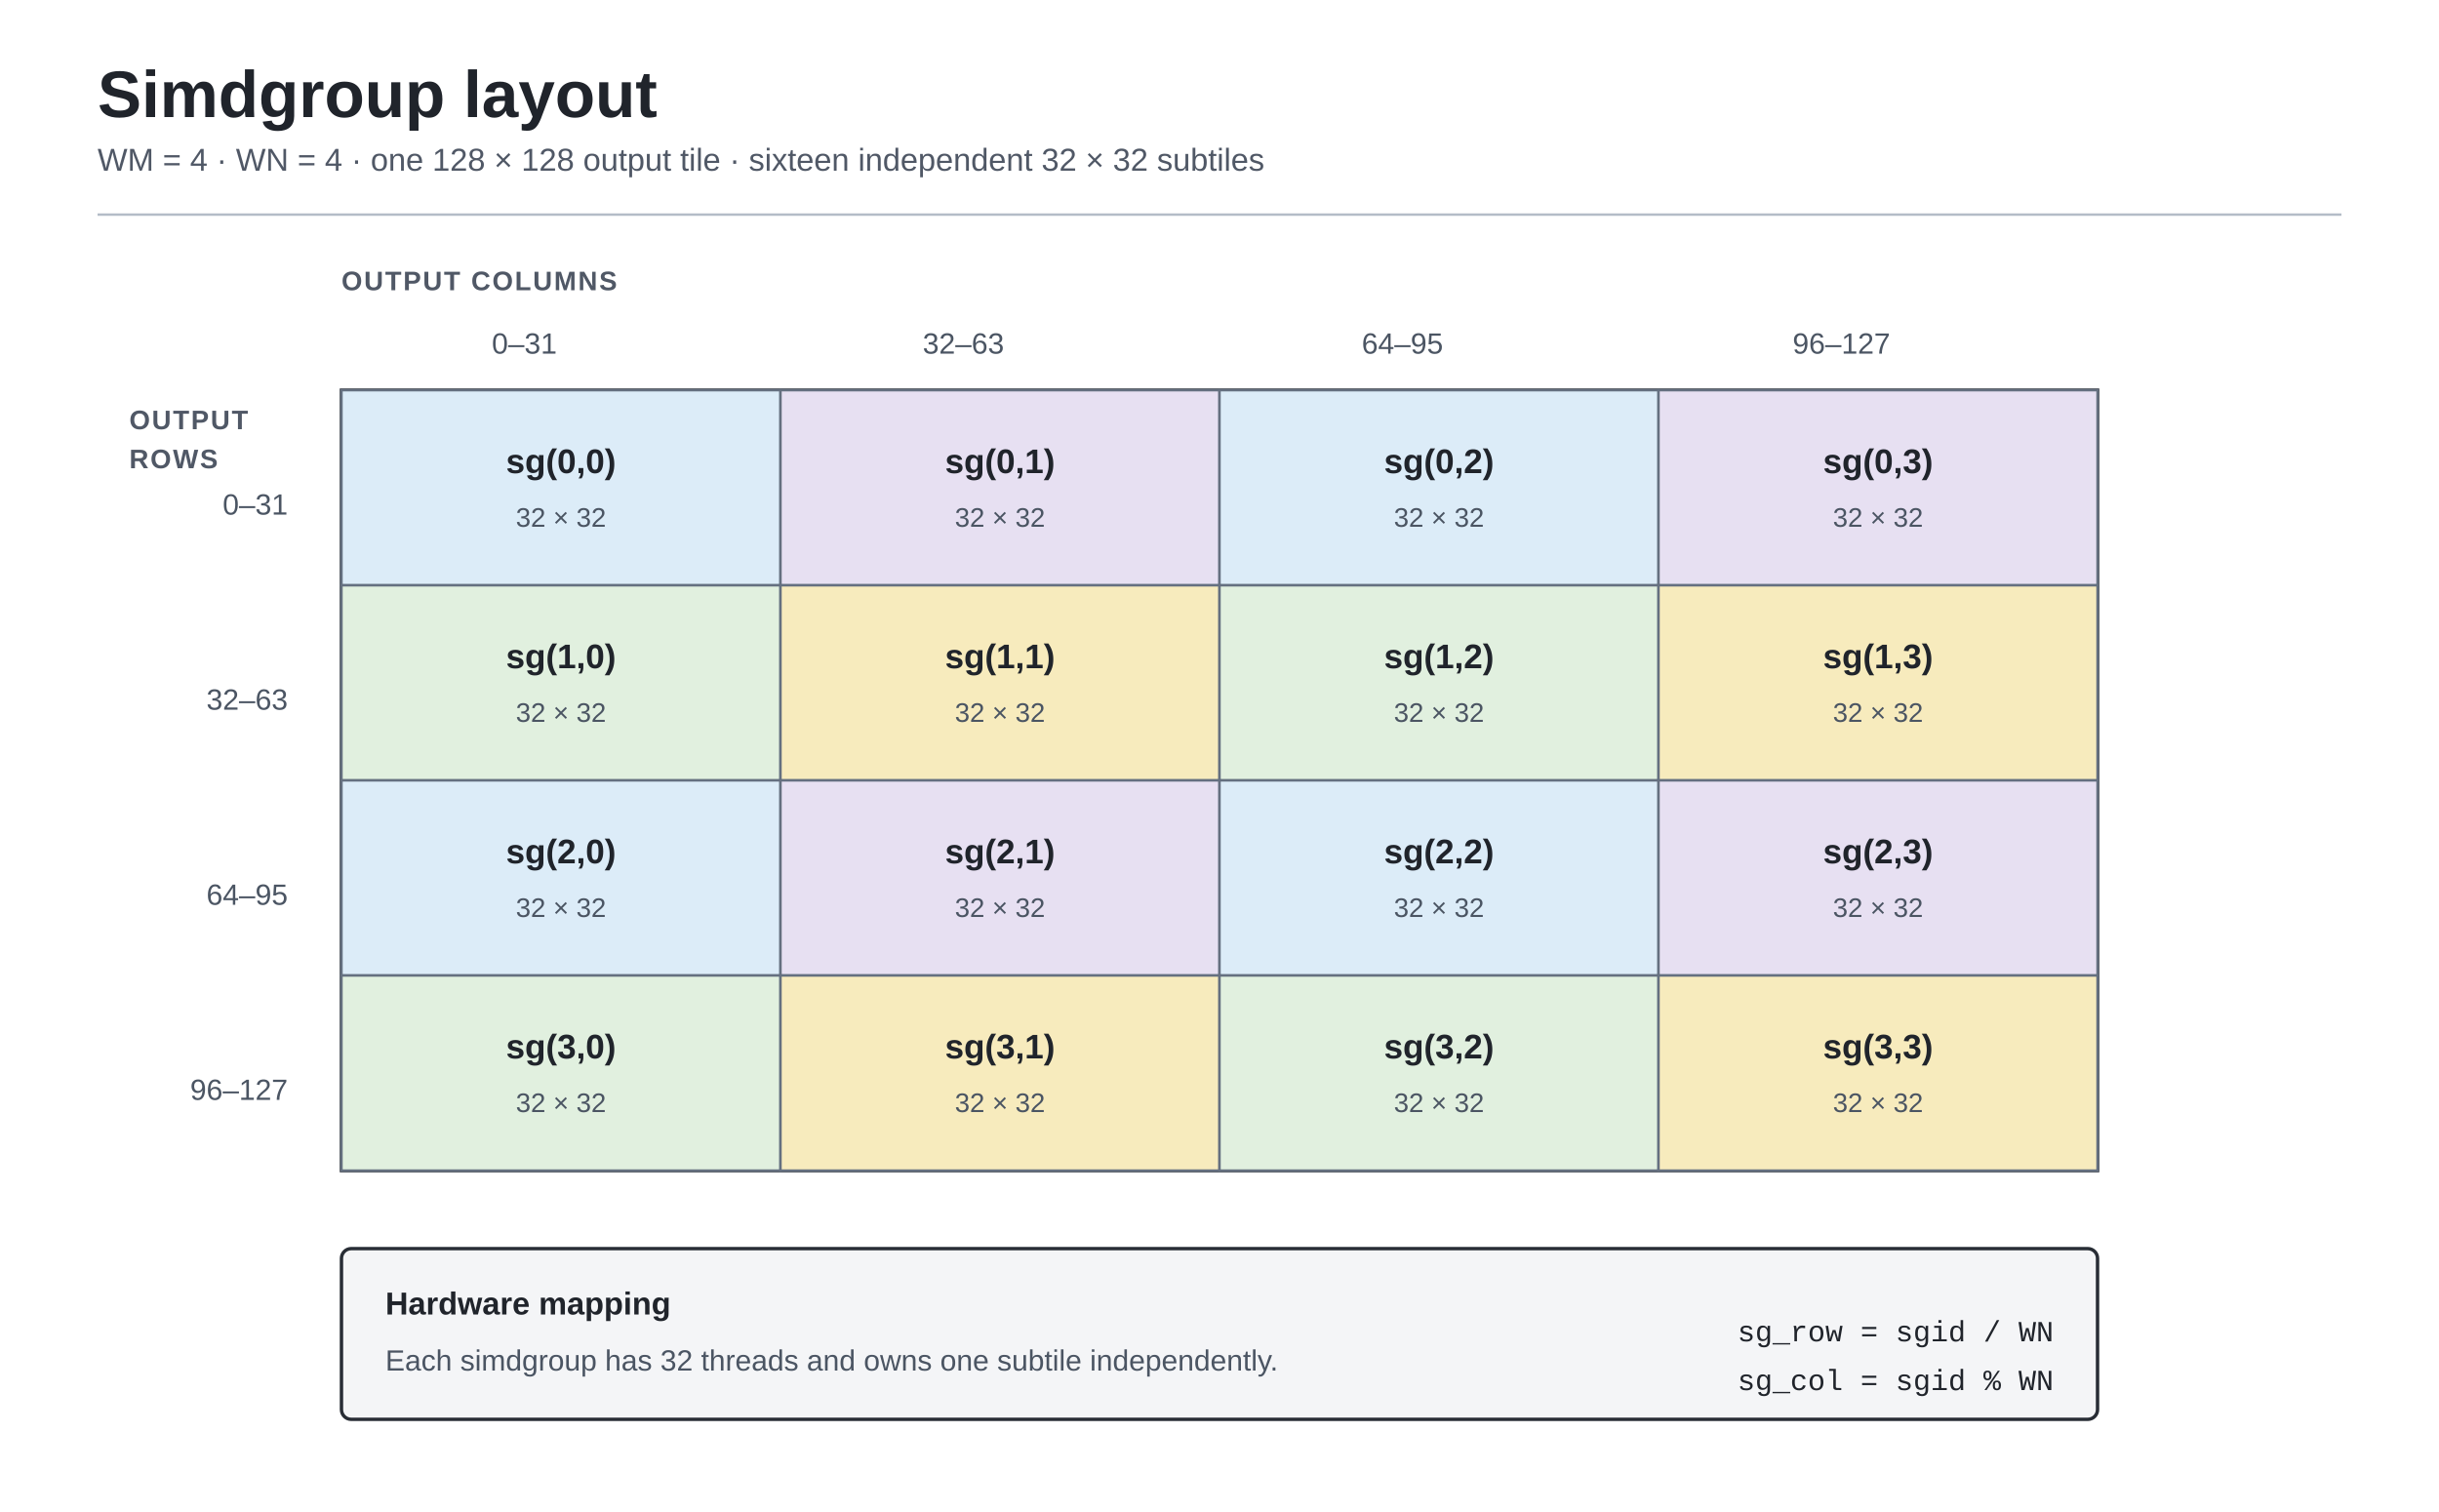
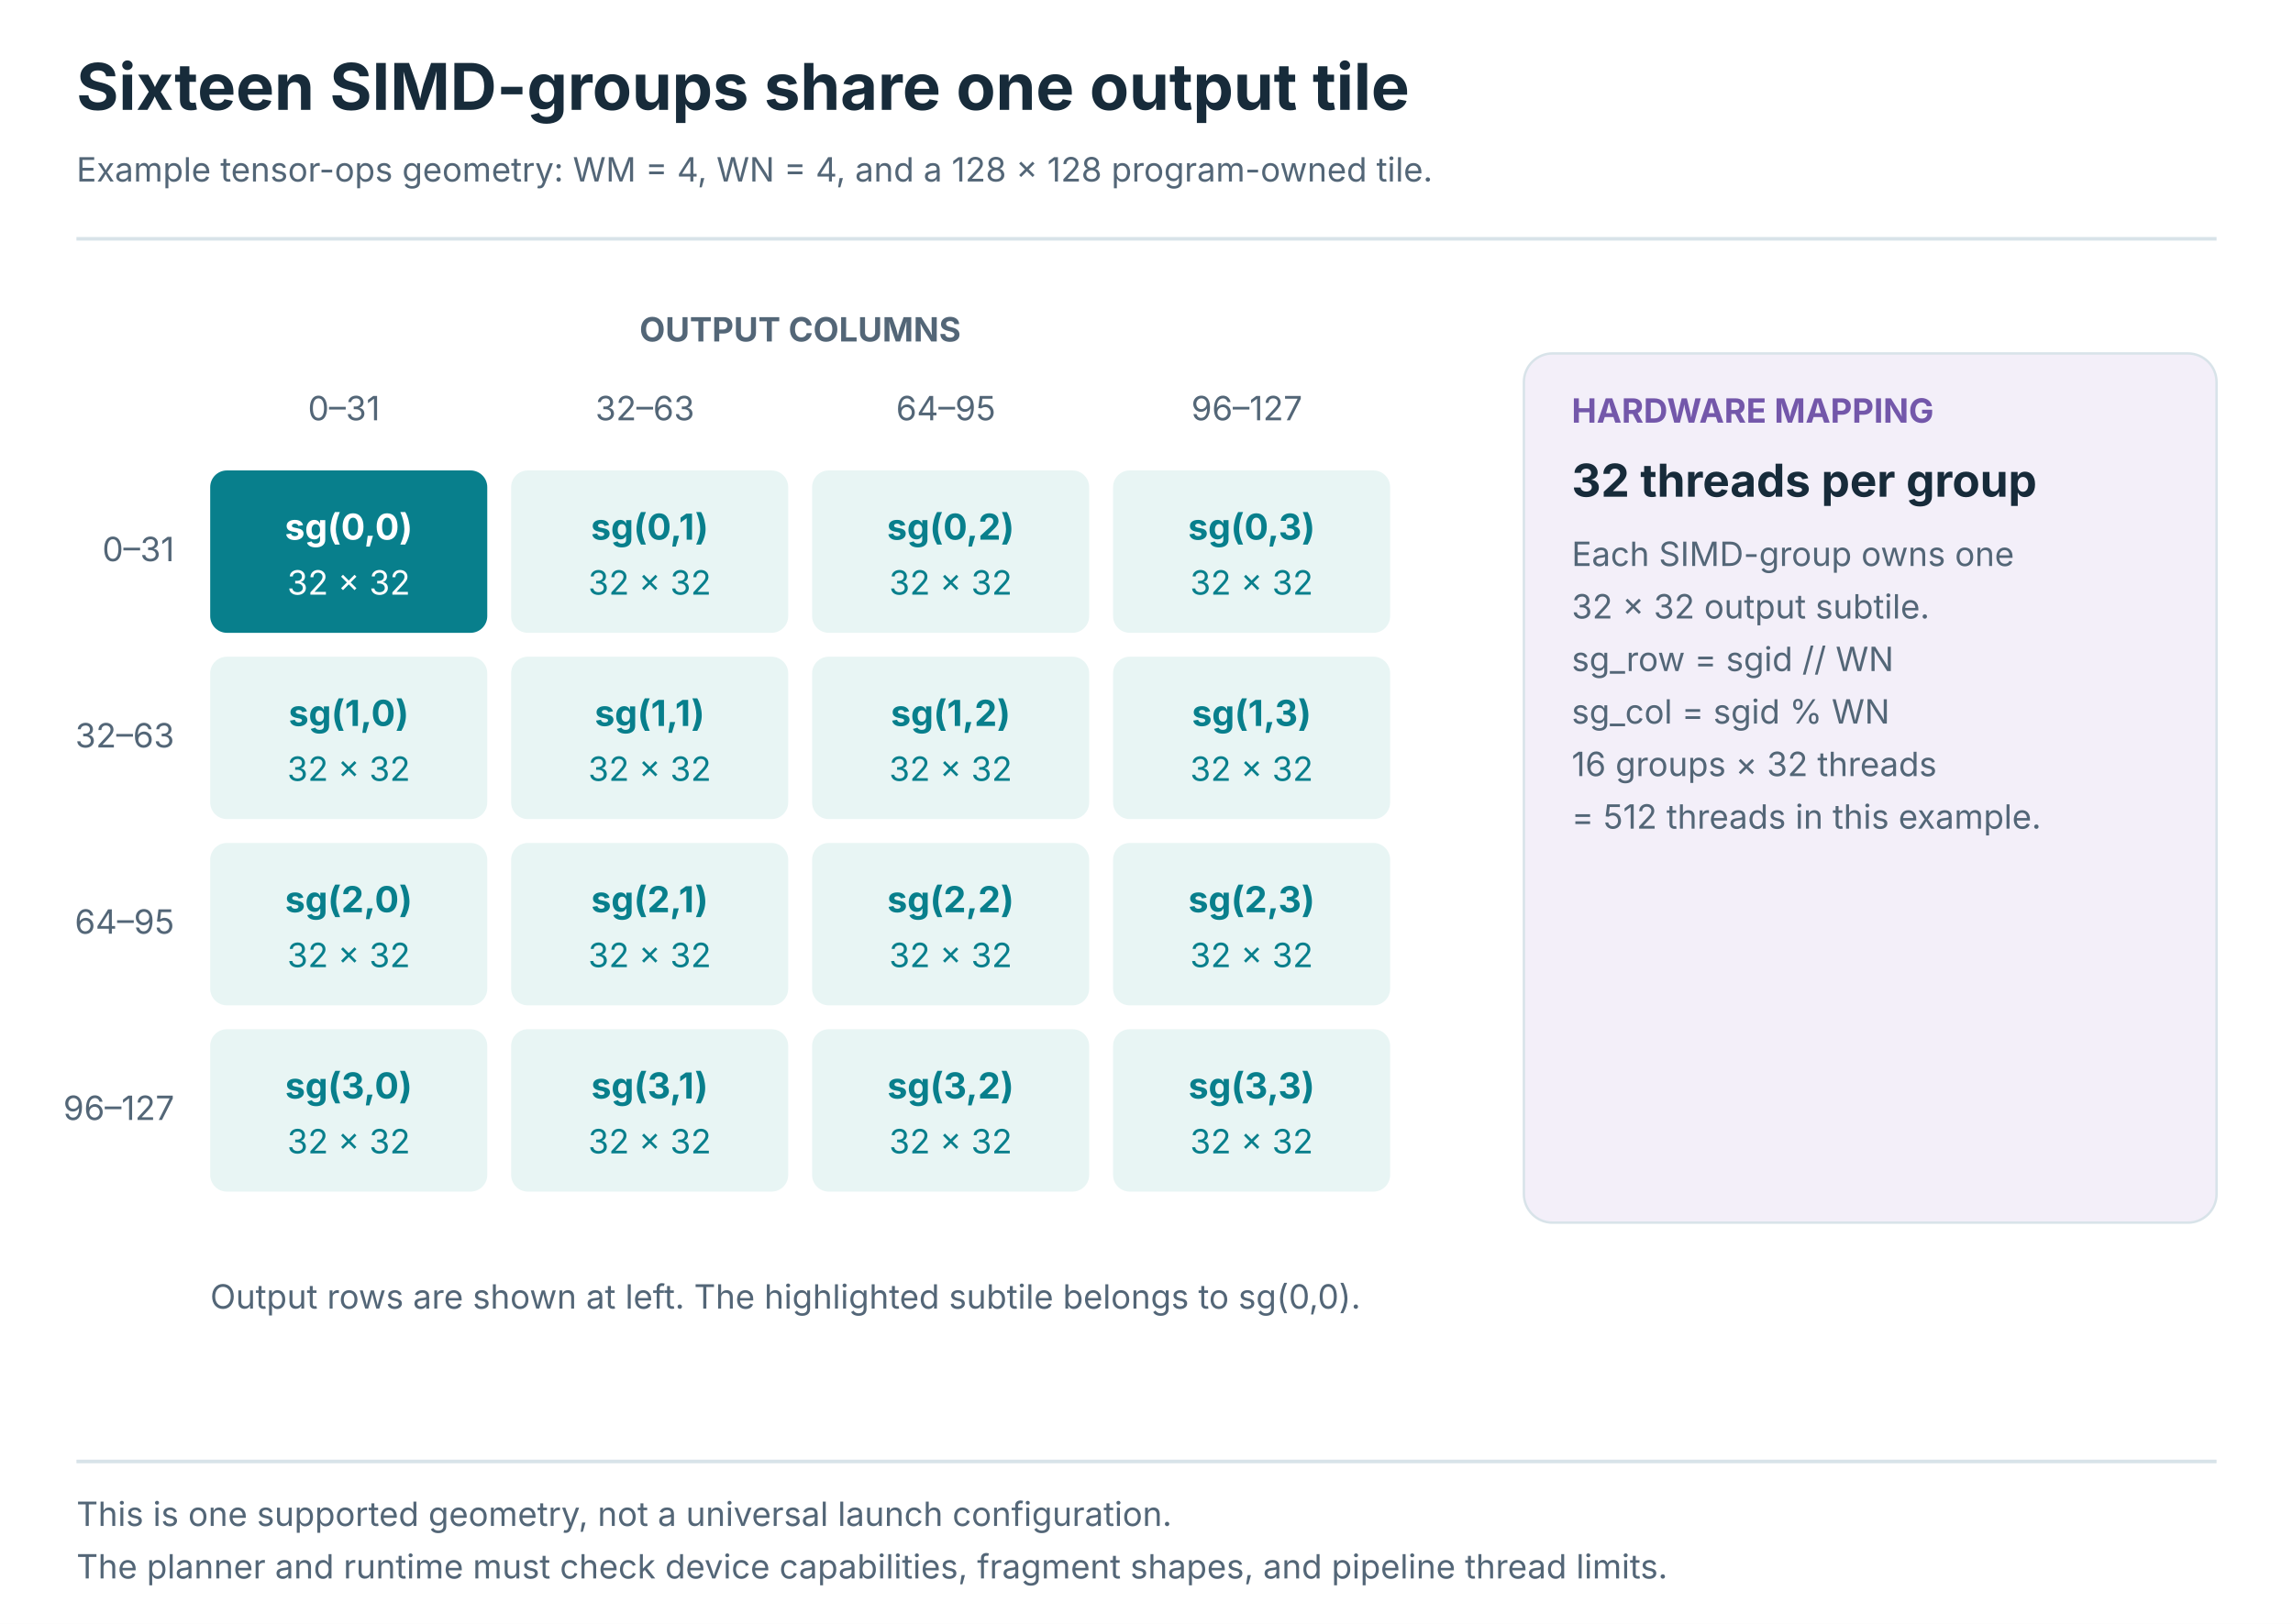
- <svg xmlns="http://www.w3.org/2000/svg" viewBox="0 0 1000 620" role="img" aria-labelledby="title description">
+ <svg xmlns="http://www.w3.org/2000/svg" viewBox="0 0 960 680" role="img" aria-labelledby="title description" font-family="Inter, DejaVu Sans, Arial, sans-serif">
  <defs>
-     <style>
-       text { font-family: Arial, Helvetica, sans-serif; fill: #20242b; }
-       .heading { font-size: 27px; font-weight: 700; }
-       .subtitle { font-size: 13px; fill: #505866; }
-       .axis { font-size: 11px; font-weight: 700; letter-spacing: 0.7px; fill: #505866; }
-       .cell-title { font-size: 14px; font-weight: 700; }
-       .cell-body { font-size: 11px; fill: #4b5563; }
-       .label { font-size: 13px; font-weight: 700; }
-       .body { font-size: 12px; fill: #4b5563; }
-       .mono { font-family: "SFMono-Regular", Consolas, "Liberation Mono", monospace; font-size: 12px; }
-       .outline { stroke: #282d35; stroke-width: 1.4; }
-       .grid-line { stroke: #657080; stroke-width: 1; }
-     </style>
+     <marker id="arrow" viewBox="0 0 10 10" refX="8" refY="5" markerWidth="6" markerHeight="6" orient="auto-start-reverse">
+       <path d="M1 1L8 5L1 9" fill="none" stroke="#536677" stroke-width="1.5" stroke-linejoin="round" />
+     </marker>
  </defs>
-   <rect width="1000" height="620" fill="#ffffff" />
-   <text x="40" y="48" class="heading">Simdgroup layout</text>
-   <text x="40" y="70" class="subtitle">WM = 4 · WN = 4 · one 128 × 128 output tile · sixteen independent 32 × 32 subtiles</text>
-   <line x1="40" y1="88" x2="960" y2="88" stroke="#b4bcc7" stroke-width="1" />
-   <text x="140" y="119" class="axis">OUTPUT COLUMNS</text>
-   <text x="215" y="145" text-anchor="middle" class="body">0–31</text>
-   <text x="395" y="145" text-anchor="middle" class="body">32–63</text>
-   <text x="575" y="145" text-anchor="middle" class="body">64–95</text>
-   <text x="755" y="145" text-anchor="middle" class="body">96–127</text>
-   <text x="53" y="176" class="axis">OUTPUT</text>
-   <text x="53" y="192" class="axis">ROWS</text>
-   <text x="118" y="211" text-anchor="end" class="body">0–31</text>
-   <text x="118" y="291" text-anchor="end" class="body">32–63</text>
-   <text x="118" y="371" text-anchor="end" class="body">64–95</text>
-   <text x="118" y="451" text-anchor="end" class="body">96–127</text>
-   <rect x="140" y="160" width="720" height="320" fill="#f8fafc" class="outline" />
-   <g id="simdgroup-row-0">
-     <rect x="140" y="160" width="180" height="80" fill="#dcecf8" class="grid-line" />
-     <rect x="320" y="160" width="180" height="80" fill="#e7e0f2" class="grid-line" />
-     <rect x="500" y="160" width="180" height="80" fill="#dcecf8" class="grid-line" />
-     <rect x="680" y="160" width="180" height="80" fill="#e7e0f2" class="grid-line" />
-     <text x="230" y="194" text-anchor="middle" class="cell-title">sg(0,0)</text>
-     <text x="230" y="216" text-anchor="middle" class="cell-body">32 × 32</text>
-     <text x="410" y="194" text-anchor="middle" class="cell-title">sg(0,1)</text>
-     <text x="410" y="216" text-anchor="middle" class="cell-body">32 × 32</text>
-     <text x="590" y="194" text-anchor="middle" class="cell-title">sg(0,2)</text>
-     <text x="590" y="216" text-anchor="middle" class="cell-body">32 × 32</text>
-     <text x="770" y="194" text-anchor="middle" class="cell-title">sg(0,3)</text>
-     <text x="770" y="216" text-anchor="middle" class="cell-body">32 × 32</text>
-   </g>
-   <g id="simdgroup-row-1">
-     <rect x="140" y="240" width="180" height="80" fill="#e1f0df" class="grid-line" />
-     <rect x="320" y="240" width="180" height="80" fill="#f7ebbd" class="grid-line" />
-     <rect x="500" y="240" width="180" height="80" fill="#e1f0df" class="grid-line" />
-     <rect x="680" y="240" width="180" height="80" fill="#f7ebbd" class="grid-line" />
-     <text x="230" y="274" text-anchor="middle" class="cell-title">sg(1,0)</text>
-     <text x="230" y="296" text-anchor="middle" class="cell-body">32 × 32</text>
-     <text x="410" y="274" text-anchor="middle" class="cell-title">sg(1,1)</text>
-     <text x="410" y="296" text-anchor="middle" class="cell-body">32 × 32</text>
-     <text x="590" y="274" text-anchor="middle" class="cell-title">sg(1,2)</text>
-     <text x="590" y="296" text-anchor="middle" class="cell-body">32 × 32</text>
-     <text x="770" y="274" text-anchor="middle" class="cell-title">sg(1,3)</text>
-     <text x="770" y="296" text-anchor="middle" class="cell-body">32 × 32</text>
-   </g>
-   <g id="simdgroup-row-2">
-     <rect x="140" y="320" width="180" height="80" fill="#dcecf8" class="grid-line" />
-     <rect x="320" y="320" width="180" height="80" fill="#e7e0f2" class="grid-line" />
-     <rect x="500" y="320" width="180" height="80" fill="#dcecf8" class="grid-line" />
-     <rect x="680" y="320" width="180" height="80" fill="#e7e0f2" class="grid-line" />
-     <text x="230" y="354" text-anchor="middle" class="cell-title">sg(2,0)</text>
-     <text x="230" y="376" text-anchor="middle" class="cell-body">32 × 32</text>
-     <text x="410" y="354" text-anchor="middle" class="cell-title">sg(2,1)</text>
-     <text x="410" y="376" text-anchor="middle" class="cell-body">32 × 32</text>
-     <text x="590" y="354" text-anchor="middle" class="cell-title">sg(2,2)</text>
-     <text x="590" y="376" text-anchor="middle" class="cell-body">32 × 32</text>
-     <text x="770" y="354" text-anchor="middle" class="cell-title">sg(2,3)</text>
-     <text x="770" y="376" text-anchor="middle" class="cell-body">32 × 32</text>
-   </g>
-   <g id="simdgroup-row-3">
-     <rect x="140" y="400" width="180" height="80" fill="#e1f0df" class="grid-line" />
-     <rect x="320" y="400" width="180" height="80" fill="#f7ebbd" class="grid-line" />
-     <rect x="500" y="400" width="180" height="80" fill="#e1f0df" class="grid-line" />
-     <rect x="680" y="400" width="180" height="80" fill="#f7ebbd" class="grid-line" />
-     <text x="230" y="434" text-anchor="middle" class="cell-title">sg(3,0)</text>
-     <text x="230" y="456" text-anchor="middle" class="cell-body">32 × 32</text>
-     <text x="410" y="434" text-anchor="middle" class="cell-title">sg(3,1)</text>
-     <text x="410" y="456" text-anchor="middle" class="cell-body">32 × 32</text>
-     <text x="590" y="434" text-anchor="middle" class="cell-title">sg(3,2)</text>
-     <text x="590" y="456" text-anchor="middle" class="cell-body">32 × 32</text>
-     <text x="770" y="434" text-anchor="middle" class="cell-title">sg(3,3)</text>
-     <text x="770" y="456" text-anchor="middle" class="cell-body">32 × 32</text>
-   </g>
-   <rect x="140" y="512" width="720" height="70" rx="4" fill="#f4f5f7" class="outline" />
-   <text x="158" y="539" class="label">Hardware mapping</text>
-   <text x="158" y="562" class="body">Each simdgroup has 32 threads and owns one subtile independently.</text>
-   <text x="842" y="550" text-anchor="end" class="mono">sg_row = sgid / WN</text>
-   <text x="842" y="570" text-anchor="end" class="mono">sg_col = sgid % WN</text>
+   <rect x="0" y="0" width="960" height="680" rx="0" fill="#ffffff" stroke="none" stroke-width="1" />
+   <text x="32" y="46" font-size="27" font-weight="650" fill="#172b3a" text-anchor="start">Sixteen SIMD-groups share one output tile</text>
+   <text x="32" y="76" font-size="14" font-weight="400" fill="#536677" text-anchor="start">Example tensor-ops geometry: WM = 4, WN = 4, and a 128 × 128 program-owned tile.</text>
+   <line x1="32" y1="100" x2="928" y2="100" stroke="#d8e3e9" stroke-width="1.5" />
+   <text x="335" y="143" font-size="14" font-weight="650" fill="#536677" text-anchor="middle">OUTPUT COLUMNS</text>
+   <text x="144" y="176" font-size="14" font-weight="400" fill="#536677" text-anchor="middle">0–31</text>
+   <text x="270" y="176" font-size="14" font-weight="400" fill="#536677" text-anchor="middle">32–63</text>
+   <text x="396" y="176" font-size="14" font-weight="400" fill="#536677" text-anchor="middle">64–95</text>
+   <text x="522" y="176" font-size="14" font-weight="400" fill="#536677" text-anchor="middle">96–127</text>
+   <text x="73" y="235" font-size="14" font-weight="400" fill="#536677" text-anchor="end">0–31</text>
+   <rect x="88" y="197" width="116" height="68" rx="7" fill="#087f8c" stroke="none" stroke-width="1" />
+   <text x="146" y="226" font-size="15" font-weight="650" fill="#ffffff" text-anchor="middle">sg(0,0)</text>
+   <text x="146" y="249" font-size="14" font-weight="400" fill="#ffffff" text-anchor="middle">32 × 32</text>
+   <rect x="214" y="197" width="116" height="68" rx="7" fill="#e8f5f4" stroke="none" stroke-width="1" />
+   <text x="272" y="226" font-size="15" font-weight="650" fill="#087f8c" text-anchor="middle">sg(0,1)</text>
+   <text x="272" y="249" font-size="14" font-weight="400" fill="#087f8c" text-anchor="middle">32 × 32</text>
+   <rect x="340" y="197" width="116" height="68" rx="7" fill="#e8f5f4" stroke="none" stroke-width="1" />
+   <text x="398" y="226" font-size="15" font-weight="650" fill="#087f8c" text-anchor="middle">sg(0,2)</text>
+   <text x="398" y="249" font-size="14" font-weight="400" fill="#087f8c" text-anchor="middle">32 × 32</text>
+   <rect x="466" y="197" width="116" height="68" rx="7" fill="#e8f5f4" stroke="none" stroke-width="1" />
+   <text x="524" y="226" font-size="15" font-weight="650" fill="#087f8c" text-anchor="middle">sg(0,3)</text>
+   <text x="524" y="249" font-size="14" font-weight="400" fill="#087f8c" text-anchor="middle">32 × 32</text>
+   <text x="73" y="313" font-size="14" font-weight="400" fill="#536677" text-anchor="end">32–63</text>
+   <rect x="88" y="275" width="116" height="68" rx="7" fill="#e8f5f4" stroke="none" stroke-width="1" />
+   <text x="146" y="304" font-size="15" font-weight="650" fill="#087f8c" text-anchor="middle">sg(1,0)</text>
+   <text x="146" y="327" font-size="14" font-weight="400" fill="#087f8c" text-anchor="middle">32 × 32</text>
+   <rect x="214" y="275" width="116" height="68" rx="7" fill="#e8f5f4" stroke="none" stroke-width="1" />
+   <text x="272" y="304" font-size="15" font-weight="650" fill="#087f8c" text-anchor="middle">sg(1,1)</text>
+   <text x="272" y="327" font-size="14" font-weight="400" fill="#087f8c" text-anchor="middle">32 × 32</text>
+   <rect x="340" y="275" width="116" height="68" rx="7" fill="#e8f5f4" stroke="none" stroke-width="1" />
+   <text x="398" y="304" font-size="15" font-weight="650" fill="#087f8c" text-anchor="middle">sg(1,2)</text>
+   <text x="398" y="327" font-size="14" font-weight="400" fill="#087f8c" text-anchor="middle">32 × 32</text>
+   <rect x="466" y="275" width="116" height="68" rx="7" fill="#e8f5f4" stroke="none" stroke-width="1" />
+   <text x="524" y="304" font-size="15" font-weight="650" fill="#087f8c" text-anchor="middle">sg(1,3)</text>
+   <text x="524" y="327" font-size="14" font-weight="400" fill="#087f8c" text-anchor="middle">32 × 32</text>
+   <text x="73" y="391" font-size="14" font-weight="400" fill="#536677" text-anchor="end">64–95</text>
+   <rect x="88" y="353" width="116" height="68" rx="7" fill="#e8f5f4" stroke="none" stroke-width="1" />
+   <text x="146" y="382" font-size="15" font-weight="650" fill="#087f8c" text-anchor="middle">sg(2,0)</text>
+   <text x="146" y="405" font-size="14" font-weight="400" fill="#087f8c" text-anchor="middle">32 × 32</text>
+   <rect x="214" y="353" width="116" height="68" rx="7" fill="#e8f5f4" stroke="none" stroke-width="1" />
+   <text x="272" y="382" font-size="15" font-weight="650" fill="#087f8c" text-anchor="middle">sg(2,1)</text>
+   <text x="272" y="405" font-size="14" font-weight="400" fill="#087f8c" text-anchor="middle">32 × 32</text>
+   <rect x="340" y="353" width="116" height="68" rx="7" fill="#e8f5f4" stroke="none" stroke-width="1" />
+   <text x="398" y="382" font-size="15" font-weight="650" fill="#087f8c" text-anchor="middle">sg(2,2)</text>
+   <text x="398" y="405" font-size="14" font-weight="400" fill="#087f8c" text-anchor="middle">32 × 32</text>
+   <rect x="466" y="353" width="116" height="68" rx="7" fill="#e8f5f4" stroke="none" stroke-width="1" />
+   <text x="524" y="382" font-size="15" font-weight="650" fill="#087f8c" text-anchor="middle">sg(2,3)</text>
+   <text x="524" y="405" font-size="14" font-weight="400" fill="#087f8c" text-anchor="middle">32 × 32</text>
+   <text x="73" y="469" font-size="14" font-weight="400" fill="#536677" text-anchor="end">96–127</text>
+   <rect x="88" y="431" width="116" height="68" rx="7" fill="#e8f5f4" stroke="none" stroke-width="1" />
+   <text x="146" y="460" font-size="15" font-weight="650" fill="#087f8c" text-anchor="middle">sg(3,0)</text>
+   <text x="146" y="483" font-size="14" font-weight="400" fill="#087f8c" text-anchor="middle">32 × 32</text>
+   <rect x="214" y="431" width="116" height="68" rx="7" fill="#e8f5f4" stroke="none" stroke-width="1" />
+   <text x="272" y="460" font-size="15" font-weight="650" fill="#087f8c" text-anchor="middle">sg(3,1)</text>
+   <text x="272" y="483" font-size="14" font-weight="400" fill="#087f8c" text-anchor="middle">32 × 32</text>
+   <rect x="340" y="431" width="116" height="68" rx="7" fill="#e8f5f4" stroke="none" stroke-width="1" />
+   <text x="398" y="460" font-size="15" font-weight="650" fill="#087f8c" text-anchor="middle">sg(3,2)</text>
+   <text x="398" y="483" font-size="14" font-weight="400" fill="#087f8c" text-anchor="middle">32 × 32</text>
+   <rect x="466" y="431" width="116" height="68" rx="7" fill="#e8f5f4" stroke="none" stroke-width="1" />
+   <text x="524" y="460" font-size="15" font-weight="650" fill="#087f8c" text-anchor="middle">sg(3,3)</text>
+   <text x="524" y="483" font-size="14" font-weight="400" fill="#087f8c" text-anchor="middle">32 × 32</text>
+   <rect x="638" y="148" width="290" height="364" rx="12" fill="#f3eff9" stroke="#d8e3e9" stroke-width="1" />
+   <text x="658" y="177" font-size="14" font-weight="650" fill="#7357aa" text-anchor="start">HARDWARE MAPPING</text>
+   <text x="658" y="208" font-size="19" font-weight="650" fill="#172b3a" text-anchor="start">32 threads per group</text>
+   <text x="658" y="237" font-size="14" font-weight="400" fill="#536677" text-anchor="start">Each SIMD-group owns one</text>
+   <text x="658" y="259" font-size="14" font-weight="400" fill="#536677" text-anchor="start">32 × 32 output subtile.</text>
+   <text x="658" y="281" font-size="14" font-weight="400" fill="#536677" text-anchor="start">sg_row = sgid // WN</text>
+   <text x="658" y="303" font-size="14" font-weight="400" fill="#536677" text-anchor="start">sg_col = sgid % WN</text>
+   <text x="658" y="325" font-size="14" font-weight="400" fill="#536677" text-anchor="start">16 groups × 32 threads</text>
+   <text x="658" y="347" font-size="14" font-weight="400" fill="#536677" text-anchor="start">= 512 threads in this example.</text>
+   <text x="88" y="548" font-size="14" font-weight="400" fill="#536677" text-anchor="start">Output rows are shown at left. The highlighted subtile belongs to sg(0,0).</text>
+   <line x1="32" y1="612" x2="928" y2="612" stroke="#d8e3e9" stroke-width="1.5" />
+   <text x="32" y="639" font-size="14" font-weight="400" fill="#536677" text-anchor="start">This is one supported geometry, not a universal launch configuration.</text>
+   <text x="32" y="661" font-size="14" font-weight="400" fill="#536677" text-anchor="start">The planner and runtime must check device capabilities, fragment shapes, and pipeline thread limits.</text>
</svg>
